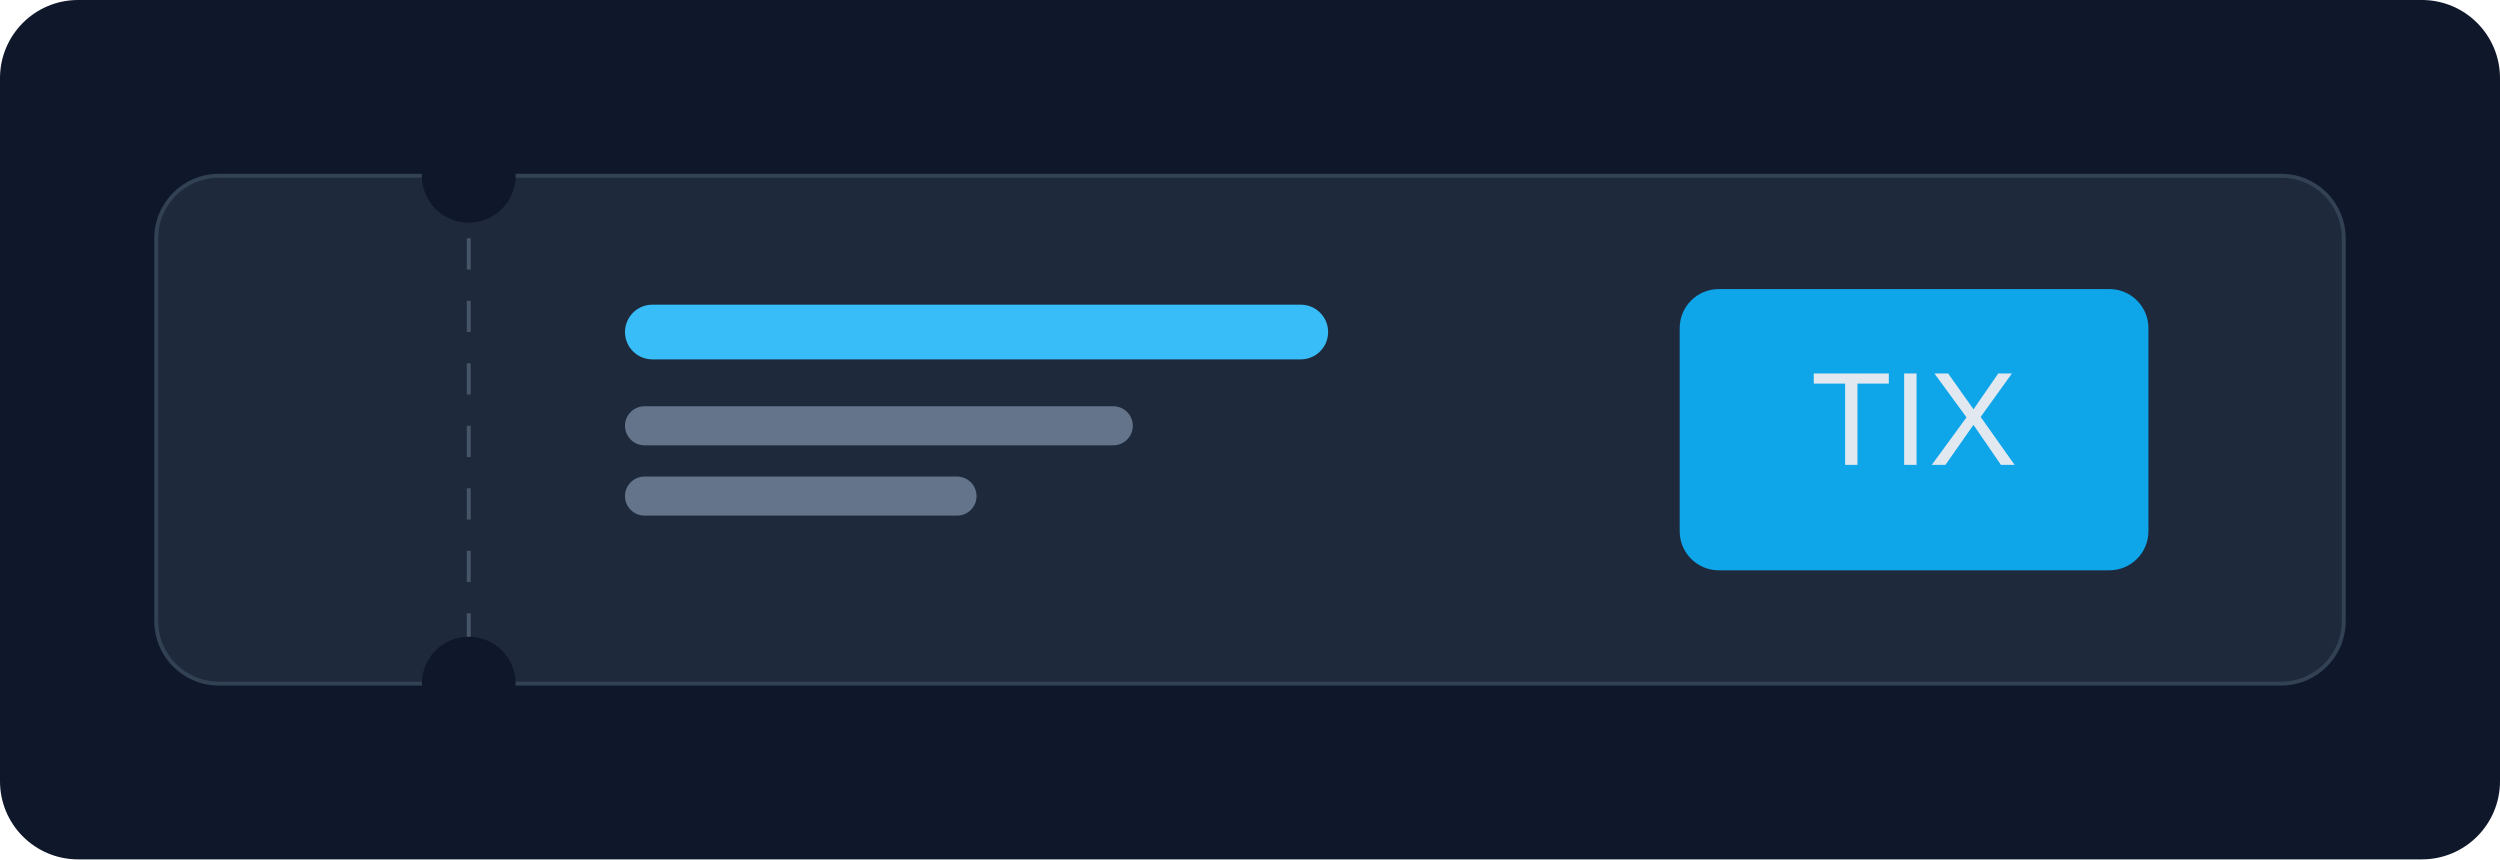
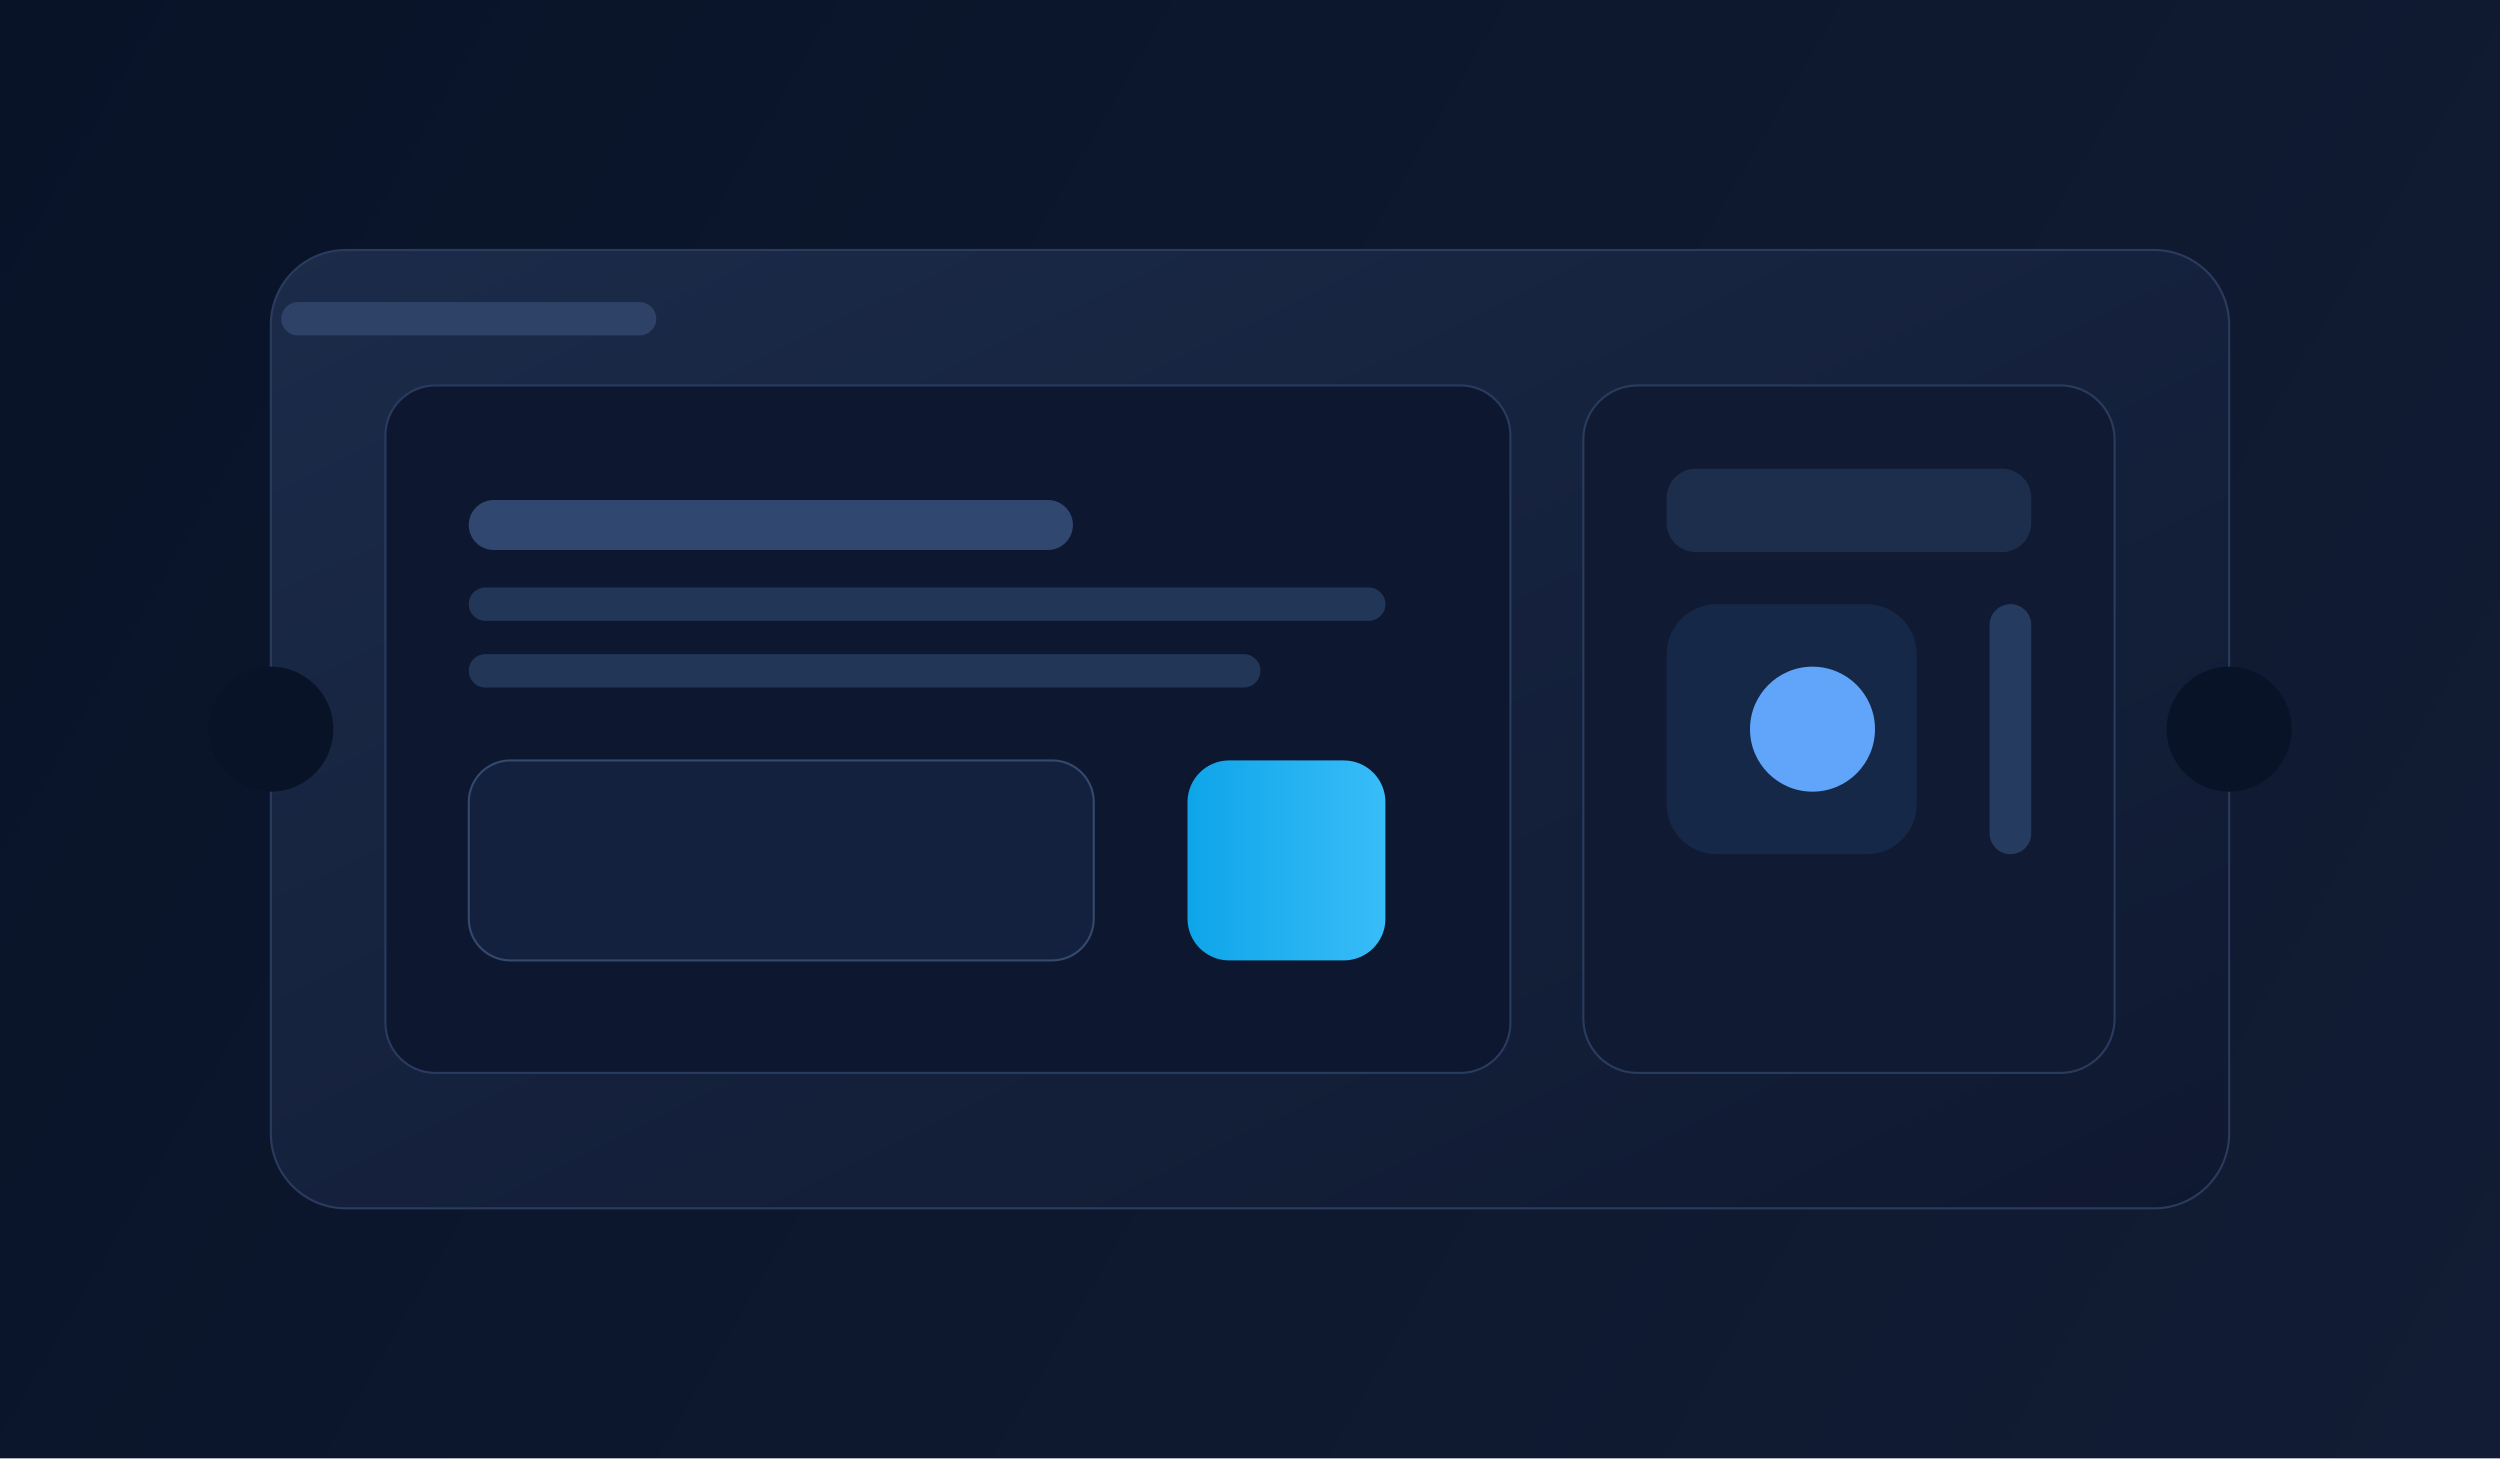
- <svg xmlns="http://www.w3.org/2000/svg" width="640" height="220" viewBox="0 0 640 220" fill="none">
-   <rect width="640" height="220" rx="20" fill="#0F172A" />
-   <rect x="40" y="45" width="560" height="130" rx="16" fill="#1E293B" stroke="#334155" />
-   <path d="M120 45V175" stroke="#475569" stroke-dasharray="8 8" />
-   <circle cx="120" cy="45" r="12" fill="#0F172A" />
-   <circle cx="120" cy="175" r="12" fill="#0F172A" />
-   <rect x="160" y="78" width="180" height="14" rx="7" fill="#38BDF8" />
-   <rect x="160" y="104" width="130" height="10" rx="5" fill="#64748B" />
-   <rect x="160" y="122" width="90" height="10" rx="5" fill="#64748B" />
-   <rect x="430" y="74" width="120" height="72" rx="10" fill="#0EA5E9" />
-   <text x="490" y="119" text-anchor="middle" font-family="Arial, sans-serif" font-size="34" fill="#E2E8F0">TIX</text>
+ <svg xmlns="http://www.w3.org/2000/svg" width="1200" height="700" viewBox="0 0 1200 700" fill="none">
+   <defs>
+     <linearGradient id="bg" x1="0" y1="0" x2="1200" y2="700" gradientUnits="userSpaceOnUse">
+       <stop stop-color="#081328" />
+       <stop offset="1" stop-color="#121C34" />
+     </linearGradient>
+     <linearGradient id="panel" x1="0" y1="0" x2="1" y2="1">
+       <stop stop-color="#1B2B49" />
+       <stop offset="1" stop-color="#0F1830" />
+     </linearGradient>
+     <linearGradient id="chip" x1="0" y1="0" x2="1" y2="0">
+       <stop stop-color="#0EA5E9" />
+       <stop offset="1" stop-color="#38BDF8" />
+     </linearGradient>
+   </defs>
+   <rect width="1200" height="700" fill="url(#bg)" />
+   <rect x="130" y="120" width="940" height="460" rx="36" fill="url(#panel)" stroke="#2B3B5E" />
+   <rect x="185" y="185" width="540" height="330" rx="24" fill="#0E1730" stroke="#2A3B60" />
+   <rect x="225" y="240" width="290" height="24" rx="12" fill="#30476F" />
+   <rect x="225" y="282" width="440" height="16" rx="8" fill="#223757" />
+   <rect x="225" y="314" width="380" height="16" rx="8" fill="#223757" />
+   <rect x="225" y="365" width="300" height="96" rx="20" fill="#14213E" stroke="#33496E" />
+   <rect x="570" y="365" width="95" height="96" rx="20" fill="url(#chip)" />
+   <rect x="760" y="185" width="255" height="330" rx="26" fill="#101A33" stroke="#2A3C5E" />
+   <rect x="800" y="225" width="175" height="40" rx="14" fill="#1D2E4D" />
+   <rect x="800" y="290" width="120" height="120" rx="24" fill="#152847" />
+   <circle cx="870" cy="350" r="30" fill="#60A5FA" />
+   <rect x="955" y="290" width="20" height="120" rx="10" fill="#253C60" />
+   <circle cx="130" cy="350" r="30" fill="#081328" />
+   <circle cx="1070" cy="350" r="30" fill="#081328" />
+   <rect x="135" y="145" width="180" height="16" rx="8" fill="#2D4266" />
</svg>
